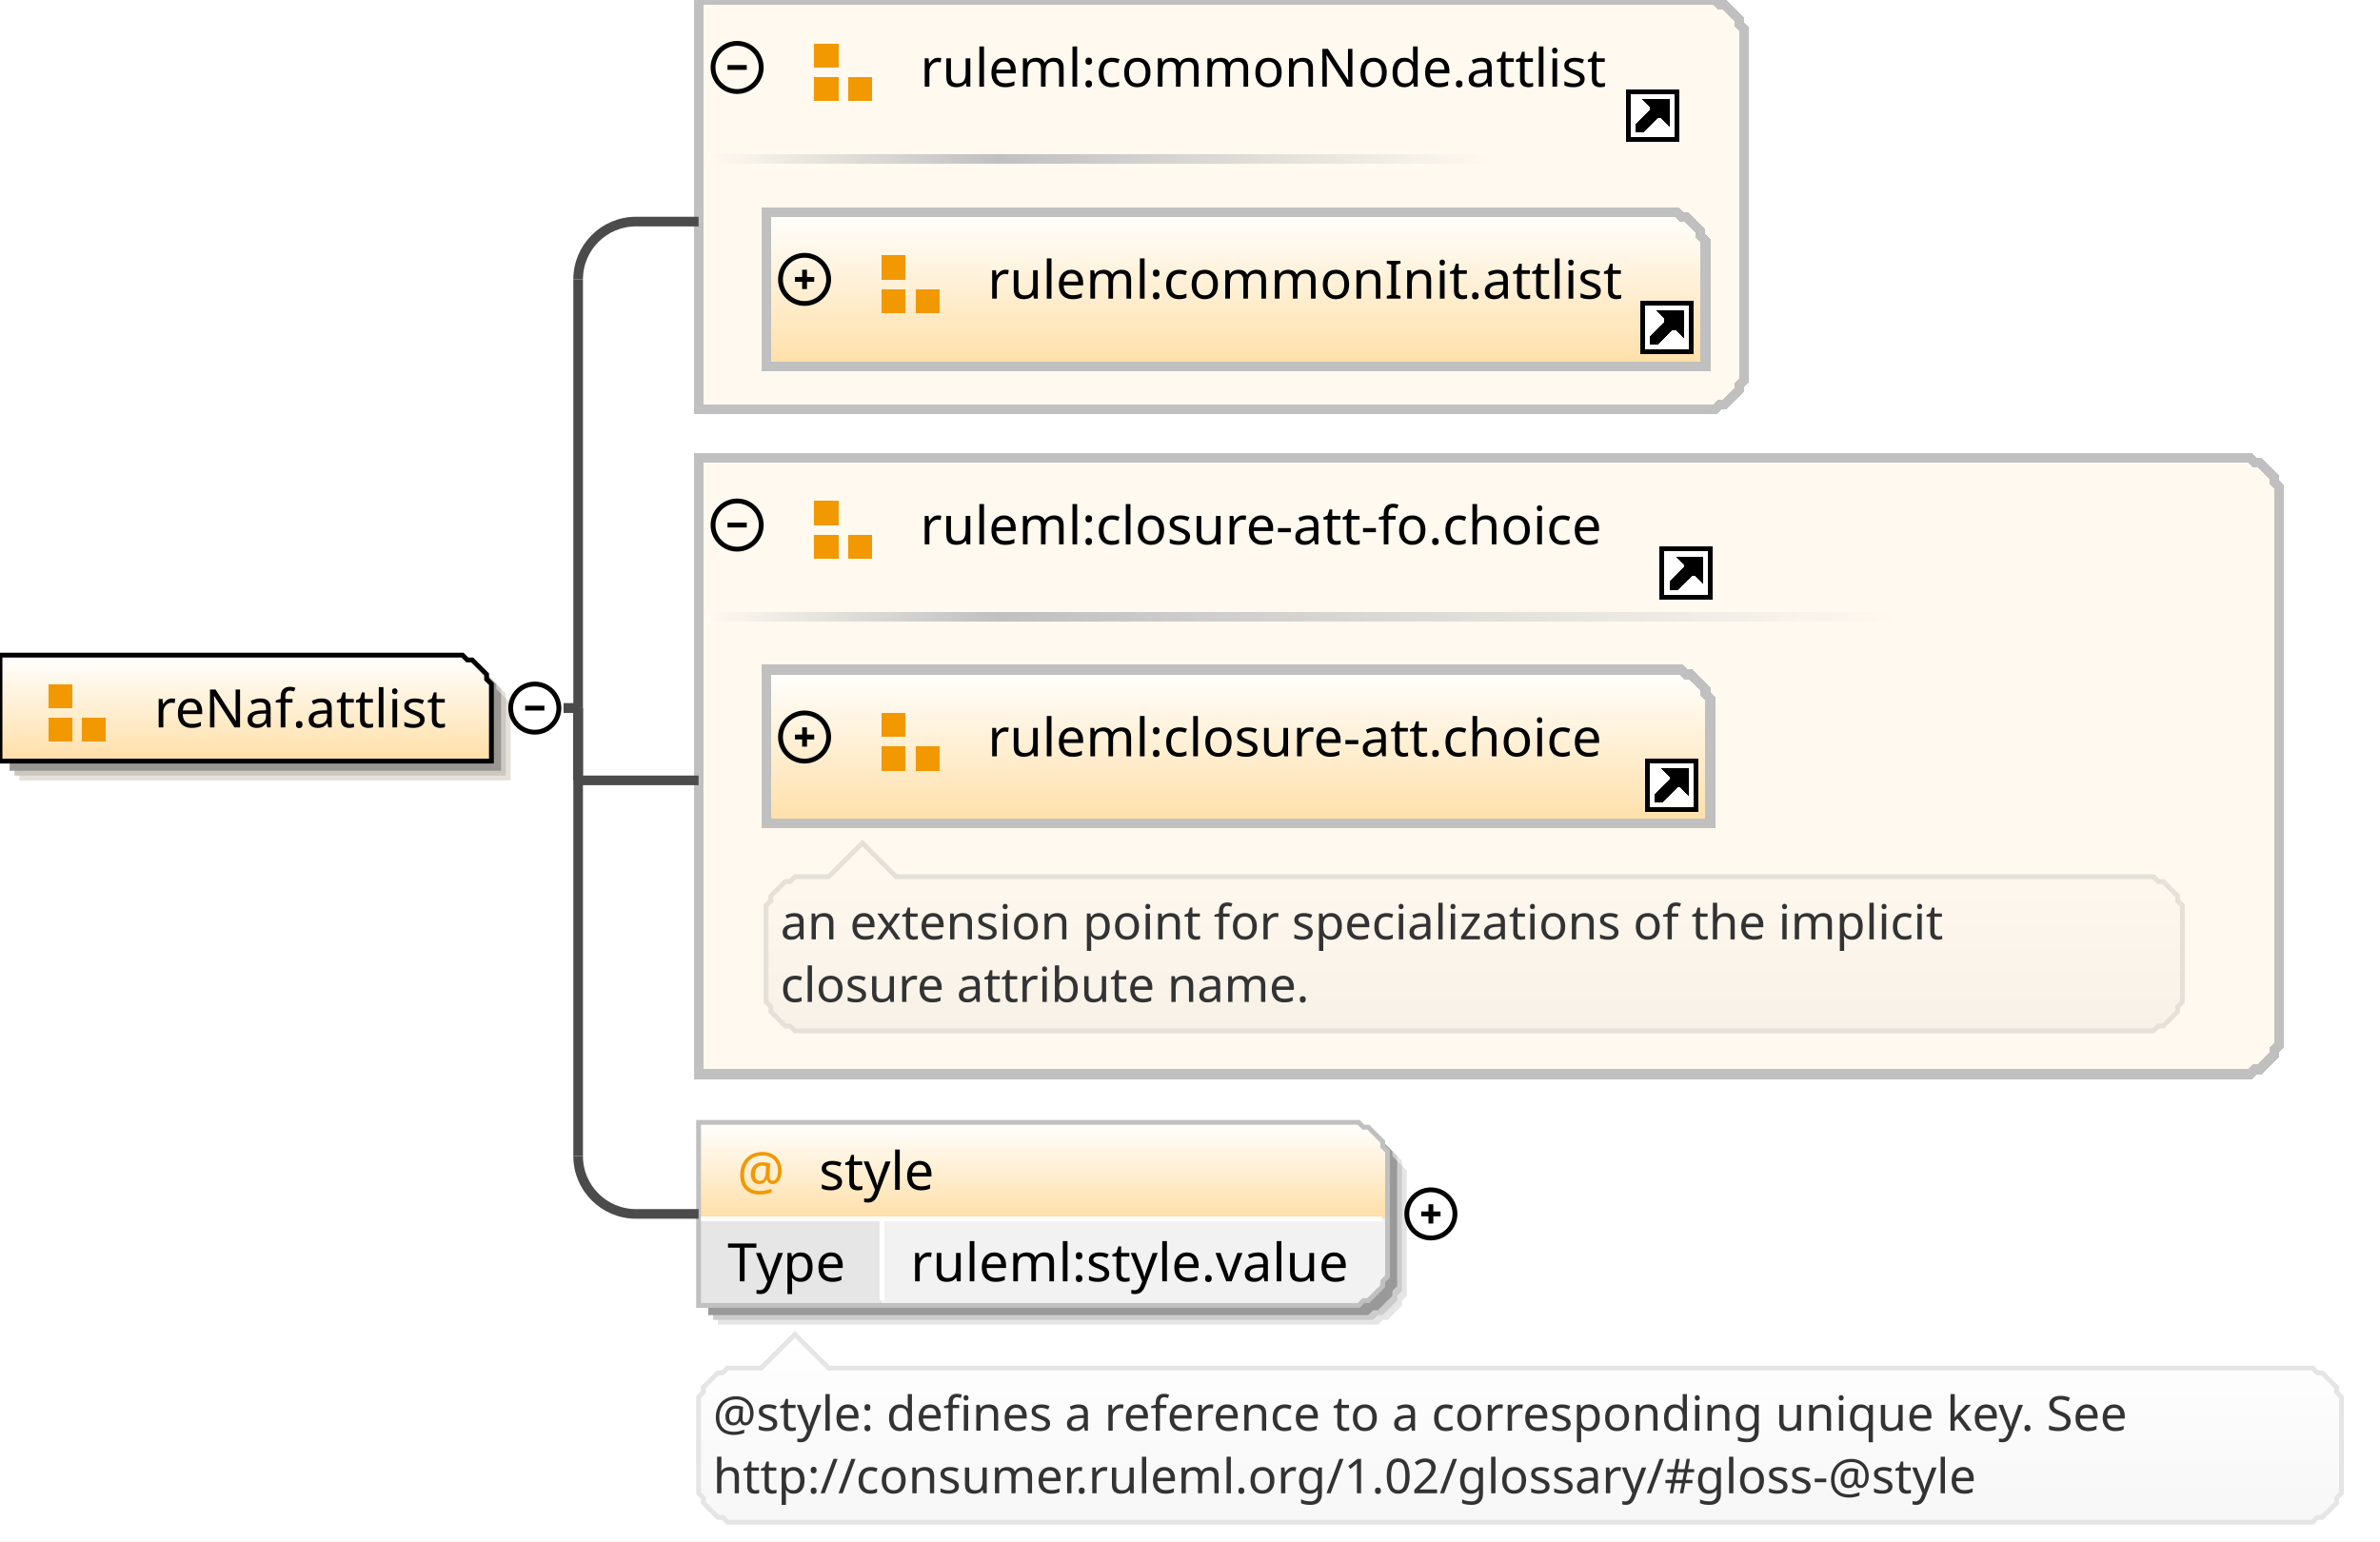
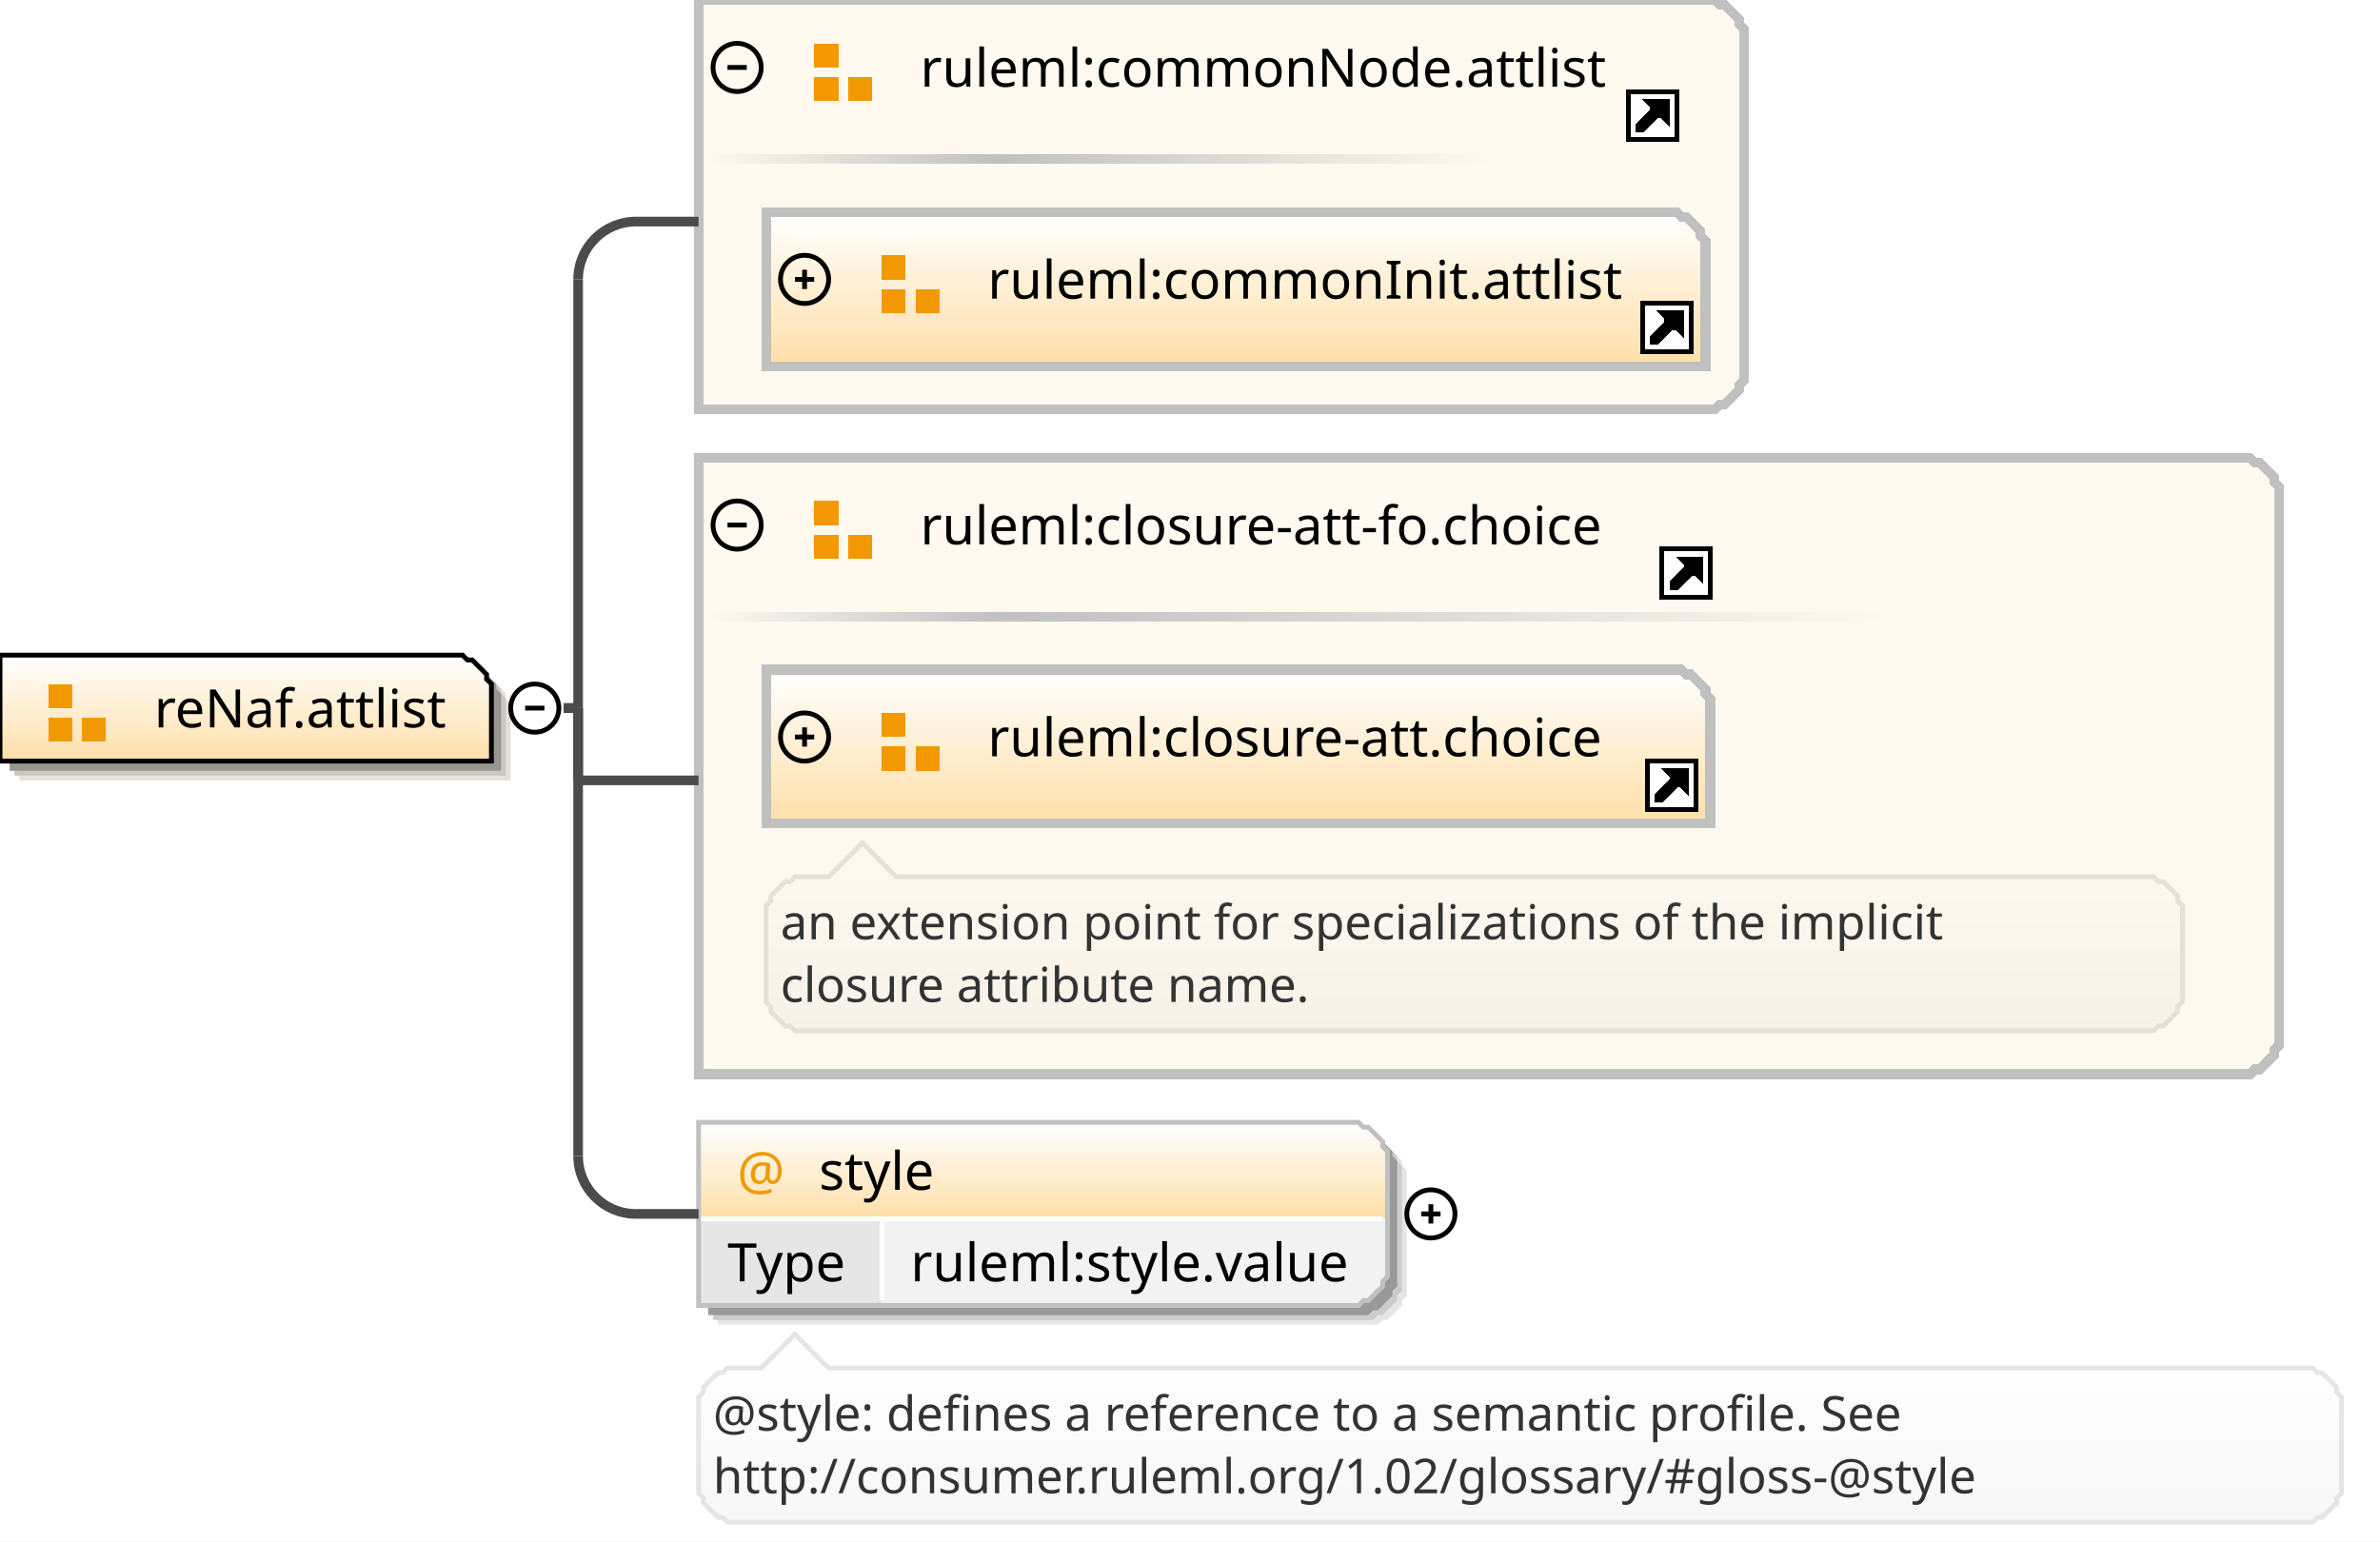
<svg xmlns="http://www.w3.org/2000/svg" color-interpolation="auto" color-rendering="auto" fill="black" fill-opacity="1" font-family="'Dialog'" font-size="12" font-style="normal" font-weight="normal" height="320" image-rendering="auto" shape-rendering="auto" stroke="black" stroke-dasharray="none" stroke-dashoffset="0" stroke-linecap="square" stroke-linejoin="miter" stroke-miterlimit="10" stroke-opacity="1" stroke-width="1" text-rendering="auto" width="494">
  <defs id="genericDefs" />
  <g>
    <defs id="defs1">
      <linearGradient gradientUnits="userSpaceOnUse" id="linearGradient1" spreadMethod="pad" x1="0" x2="0" y1="136" y2="158">
        <stop offset="0%" stop-color="white" stop-opacity="1" />
        <stop offset="100%" stop-color="rgb(255,223,168)" stop-opacity="1" />
      </linearGradient>
      <linearGradient gradientUnits="userSpaceOnUse" id="linearGradient2" spreadMethod="pad" x1="207" x2="310" y1="32" y2="32">
        <stop offset="0%" stop-color="silver" stop-opacity="1" />
        <stop offset="100%" stop-color="rgb(255,249,240)" stop-opacity="1" />
      </linearGradient>
      <linearGradient gradientUnits="userSpaceOnUse" id="linearGradient3" spreadMethod="pad" x1="147" x2="207" y1="32" y2="32">
        <stop offset="0%" stop-color="rgb(255,249,240)" stop-opacity="1" />
        <stop offset="100%" stop-color="silver" stop-opacity="1" />
      </linearGradient>
      <linearGradient gradientUnits="userSpaceOnUse" id="linearGradient4" spreadMethod="pad" x1="159" x2="159" y1="44" y2="76">
        <stop offset="0%" stop-color="white" stop-opacity="1" />
        <stop offset="100%" stop-color="rgb(255,223,168)" stop-opacity="1" />
      </linearGradient>
      <linearGradient gradientUnits="userSpaceOnUse" id="linearGradient5" spreadMethod="pad" x1="207" x2="394" y1="127" y2="127">
        <stop offset="0%" stop-color="silver" stop-opacity="1" />
        <stop offset="100%" stop-color="rgb(255,249,240)" stop-opacity="1" />
      </linearGradient>
      <linearGradient gradientUnits="userSpaceOnUse" id="linearGradient6" spreadMethod="pad" x1="147" x2="207" y1="127" y2="127">
        <stop offset="0%" stop-color="rgb(255,249,240)" stop-opacity="1" />
        <stop offset="100%" stop-color="silver" stop-opacity="1" />
      </linearGradient>
      <linearGradient gradientUnits="userSpaceOnUse" id="linearGradient7" spreadMethod="pad" x1="159" x2="159" y1="139" y2="171">
        <stop offset="0%" stop-color="white" stop-opacity="1" />
        <stop offset="100%" stop-color="rgb(255,223,168)" stop-opacity="1" />
      </linearGradient>
      <linearGradient gradientUnits="userSpaceOnUse" id="linearGradient8" spreadMethod="pad" x1="159" x2="159" y1="175" y2="214">
        <stop offset="0%" stop-color="rgb(255,249,240)" stop-opacity="1" />
        <stop offset="100%" stop-color="rgb(247,241,232)" stop-opacity="1" />
      </linearGradient>
      <linearGradient gradientUnits="userSpaceOnUse" id="linearGradient9" spreadMethod="pad" x1="145" x2="145" y1="233" y2="253">
        <stop offset="0%" stop-color="white" stop-opacity="1" />
        <stop offset="100%" stop-color="rgb(255,223,168)" stop-opacity="1" />
      </linearGradient>
      <linearGradient gradientUnits="userSpaceOnUse" id="linearGradient10" spreadMethod="pad" x1="145" x2="145" y1="277" y2="316">
        <stop offset="0%" stop-color="white" stop-opacity="1" />
        <stop offset="100%" stop-color="rgb(247,247,247)" stop-opacity="1" />
      </linearGradient>
      <clipPath clipPathUnits="userSpaceOnUse" id="clipPath1">
        <path d="M0 0 L494 0 L494 320 L0 320 L0 0 Z" />
      </clipPath>
    </defs>
    <g fill="white" stroke="white" text-rendering="geometricPrecision">
      <rect clip-path="url(#clipPath1)" height="320" stroke="none" width="494" x="0" y="0" />
    </g>
    <g fill="rgb(229,224,216)" font-family="sans-serif" font-size="11" stroke="rgb(229,224,216)" text-rendering="geometricPrecision">
      <polygon clip-path="url(#clipPath1)" points=" 4 140 100 140 101 141 102 141 103 142 104 143 105 144 105 145 106 146 106 162 4 162" stroke="none" />
      <polygon clip-path="url(#clipPath1)" fill="rgb(204,199,192)" points=" 3 139 99 139 100 140 101 140 102 141 103 142 104 143 104 144 105 145 105 161 3 161" stroke="none" />
      <polygon clip-path="url(#clipPath1)" fill="rgb(153,149,144)" points=" 2 138 98 138 99 139 100 139 101 140 102 141 103 142 103 143 104 144 104 160 2 160" stroke="none" />
      <polygon clip-path="url(#clipPath1)" fill="url(#linearGradient1)" points=" 0 136 96 136 97 137 98 137 99 138 100 139 101 140 101 141 102 142 102 158 0 158" shape-rendering="crispEdges" stroke="none" />
      <polygon clip-path="url(#clipPath1)" fill="none" points=" 0 136 96 136 97 137 98 137 99 138 100 139 101 140 101 141 102 142 102 158 0 158" stroke="black" stroke-linecap="butt" />
    </g>
    <g fill="rgb(242,152,0)" font-family="sans-serif" font-size="11" shape-rendering="crispEdges" stroke="rgb(242,152,0)" stroke-linecap="butt" text-rendering="geometricPrecision">
      <rect clip-path="url(#clipPath1)" height="5" stroke="none" width="5" x="10" y="142" />
      <rect clip-path="url(#clipPath1)" height="5" stroke="none" width="5" x="10" y="149" />
      <rect clip-path="url(#clipPath1)" height="5" stroke="none" width="5" x="17" y="149" />
      <text clip-path="url(#clipPath1)" fill="black" stroke="none" x="32" xml:space="preserve" y="151">reNaf.attlist</text>
      <circle clip-path="url(#clipPath1)" cx="111" cy="147" fill="none" r="5" shape-rendering="auto" stroke="black" />
      <line clip-path="url(#clipPath1)" fill="none" shape-rendering="auto" stroke="black" x1="109" x2="113" y1="147" y2="147" />
      <polygon clip-path="url(#clipPath1)" fill="rgb(255,249,240)" points=" 145 0 356 0 357 1 358 1 359 2 360 3 361 4 361 5 362 6 362 79 361 80 361 81 360 82 359 83 358 84 357 84 356 85 145 85" stroke="none" stroke-width="2" />
      <polygon clip-path="url(#clipPath1)" fill="none" points=" 145 0 356 0 357 1 358 1 359 2 360 3 361 4 361 5 362 6 362 79 361 80 361 81 360 82 359 83 358 84 357 84 356 85 145 85" stroke="silver" stroke-width="2" />
      <rect clip-path="url(#clipPath1)" fill="url(#linearGradient2)" height="2" stroke="none" stroke-width="2" width="103" x="207" y="32" />
      <rect clip-path="url(#clipPath1)" fill="url(#linearGradient3)" height="2" stroke="none" stroke-width="2" width="60" x="147" y="32" />
      <rect clip-path="url(#clipPath1)" height="5" stroke="none" width="5" x="169" y="9" />
      <rect clip-path="url(#clipPath1)" height="5" stroke="none" width="5" x="169" y="16" />
      <rect clip-path="url(#clipPath1)" height="5" stroke="none" width="5" x="176" y="16" />
      <text clip-path="url(#clipPath1)" fill="black" stroke="none" x="191" xml:space="preserve" y="18">ruleml:commonNode.attlist</text>
      <rect clip-path="url(#clipPath1)" fill="white" height="10" stroke="none" width="10" x="338" y="19" />
      <polygon clip-path="url(#clipPath1)" fill="none" points=" 340 27 340 26 343 23 343 22 342 21 346 21 346 25 345 24 344 24 341 27" stroke="black" />
      <polygon clip-path="url(#clipPath1)" fill="black" points=" 340 27 340 26 343 23 343 22 342 21 346 21 346 25 345 24 344 24 341 27" stroke="none" />
      <rect clip-path="url(#clipPath1)" fill="none" height="10" stroke="black" width="10" x="338" y="19" />
      <circle clip-path="url(#clipPath1)" cx="153" cy="14" fill="none" r="5" shape-rendering="auto" stroke="black" />
      <line clip-path="url(#clipPath1)" fill="none" shape-rendering="auto" stroke="black" x1="151" x2="155" y1="14" y2="14" />
      <polygon clip-path="url(#clipPath1)" fill="url(#linearGradient4)" points=" 159 44 348 44 349 45 350 45 351 46 352 47 353 48 353 49 354 50 354 76 159 76" stroke="none" stroke-width="2" />
      <polygon clip-path="url(#clipPath1)" fill="none" points=" 159 44 348 44 349 45 350 45 351 46 352 47 353 48 353 49 354 50 354 76 159 76" stroke="silver" stroke-width="2" />
      <rect clip-path="url(#clipPath1)" height="5" stroke="none" width="5" x="183" y="53" />
      <rect clip-path="url(#clipPath1)" height="5" stroke="none" width="5" x="183" y="60" />
      <rect clip-path="url(#clipPath1)" height="5" stroke="none" width="5" x="190" y="60" />
      <text clip-path="url(#clipPath1)" fill="black" stroke="none" x="205" xml:space="preserve" y="62">ruleml:commonInit.attlist</text>
      <rect clip-path="url(#clipPath1)" fill="white" height="10" stroke="none" width="10" x="341" y="63" />
      <polygon clip-path="url(#clipPath1)" fill="none" points=" 343 71 343 70 346 67 346 66 345 65 349 65 349 69 348 68 347 68 344 71" stroke="black" />
      <polygon clip-path="url(#clipPath1)" fill="black" points=" 343 71 343 70 346 67 346 66 345 65 349 65 349 69 348 68 347 68 344 71" stroke="none" />
      <rect clip-path="url(#clipPath1)" fill="none" height="10" stroke="black" width="10" x="341" y="63" />
      <circle clip-path="url(#clipPath1)" cx="167" cy="58" fill="none" r="5" shape-rendering="auto" stroke="black" />
      <line clip-path="url(#clipPath1)" fill="none" shape-rendering="auto" stroke="black" x1="165" x2="169" y1="58" y2="58" />
      <line clip-path="url(#clipPath1)" fill="none" shape-rendering="auto" stroke="black" x1="167" x2="167" y1="56" y2="60" />
    </g>
    <g fill="rgb(75,75,75)" font-family="sans-serif" font-size="11" stroke="rgb(75,75,75)" stroke-linecap="butt" stroke-width="2" text-rendering="geometricPrecision">
      <line clip-path="url(#clipPath1)" fill="none" x1="117" x2="120" y1="147" y2="147" />
      <line clip-path="url(#clipPath1)" fill="none" x1="120" x2="120" y1="58" y2="147" />
      <line clip-path="url(#clipPath1)" fill="none" x1="132" x2="145" y1="46" y2="46" />
      <path clip-path="url(#clipPath1)" d="M120 58 A12 12 0 0 1 132 46" fill="none" />
      <polygon clip-path="url(#clipPath1)" fill="rgb(255,249,240)" points=" 145 95 467 95 468 96 469 96 470 97 471 98 472 99 472 100 473 101 473 217 472 218 472 219 471 220 470 221 469 222 468 222 467 223 145 223" shape-rendering="crispEdges" stroke="none" />
      <polygon clip-path="url(#clipPath1)" fill="none" points=" 145 95 467 95 468 96 469 96 470 97 471 98 472 99 472 100 473 101 473 217 472 218 472 219 471 220 470 221 469 222 468 222 467 223 145 223" shape-rendering="crispEdges" stroke="silver" />
      <rect clip-path="url(#clipPath1)" fill="url(#linearGradient5)" height="2" shape-rendering="crispEdges" stroke="none" width="187" x="207" y="127" />
      <rect clip-path="url(#clipPath1)" fill="url(#linearGradient6)" height="2" shape-rendering="crispEdges" stroke="none" width="60" x="147" y="127" />
    </g>
    <g fill="rgb(242,152,0)" font-family="sans-serif" font-size="11" shape-rendering="crispEdges" stroke="rgb(242,152,0)" stroke-linecap="butt" text-rendering="geometricPrecision">
      <rect clip-path="url(#clipPath1)" height="5" stroke="none" width="5" x="169" y="104" />
      <rect clip-path="url(#clipPath1)" height="5" stroke="none" width="5" x="169" y="111" />
      <rect clip-path="url(#clipPath1)" height="5" stroke="none" width="5" x="176" y="111" />
      <text clip-path="url(#clipPath1)" fill="black" stroke="none" x="191" xml:space="preserve" y="113">ruleml:closure-att-fo.choice</text>
      <rect clip-path="url(#clipPath1)" fill="white" height="10" stroke="none" width="10" x="345" y="114" />
      <polygon clip-path="url(#clipPath1)" fill="none" points=" 347 122 347 121 350 118 350 117 349 116 353 116 353 120 352 119 351 119 348 122" stroke="black" />
      <polygon clip-path="url(#clipPath1)" fill="black" points=" 347 122 347 121 350 118 350 117 349 116 353 116 353 120 352 119 351 119 348 122" stroke="none" />
      <rect clip-path="url(#clipPath1)" fill="none" height="10" stroke="black" width="10" x="345" y="114" />
      <circle clip-path="url(#clipPath1)" cx="153" cy="109" fill="none" r="5" shape-rendering="auto" stroke="black" />
      <line clip-path="url(#clipPath1)" fill="none" shape-rendering="auto" stroke="black" x1="151" x2="155" y1="109" y2="109" />
      <polygon clip-path="url(#clipPath1)" fill="url(#linearGradient7)" points=" 159 139 349 139 350 140 351 140 352 141 353 142 354 143 354 144 355 145 355 171 159 171" stroke="none" stroke-width="2" />
      <polygon clip-path="url(#clipPath1)" fill="none" points=" 159 139 349 139 350 140 351 140 352 141 353 142 354 143 354 144 355 145 355 171 159 171" stroke="silver" stroke-width="2" />
      <rect clip-path="url(#clipPath1)" height="5" stroke="none" width="5" x="183" y="148" />
      <rect clip-path="url(#clipPath1)" height="5" stroke="none" width="5" x="183" y="155" />
      <rect clip-path="url(#clipPath1)" height="5" stroke="none" width="5" x="190" y="155" />
      <text clip-path="url(#clipPath1)" fill="black" stroke="none" x="205" xml:space="preserve" y="157">ruleml:closure-att.choice</text>
      <rect clip-path="url(#clipPath1)" fill="white" height="10" stroke="none" width="10" x="342" y="158" />
      <polygon clip-path="url(#clipPath1)" fill="none" points=" 344 166 344 165 347 162 347 161 346 160 350 160 350 164 349 163 348 163 345 166" stroke="black" />
      <polygon clip-path="url(#clipPath1)" fill="black" points=" 344 166 344 165 347 162 347 161 346 160 350 160 350 164 349 163 348 163 345 166" stroke="none" />
      <rect clip-path="url(#clipPath1)" fill="none" height="10" stroke="black" width="10" x="342" y="158" />
      <circle clip-path="url(#clipPath1)" cx="167" cy="153" fill="none" r="5" shape-rendering="auto" stroke="black" />
      <line clip-path="url(#clipPath1)" fill="none" shape-rendering="auto" stroke="black" x1="165" x2="169" y1="153" y2="153" />
      <line clip-path="url(#clipPath1)" fill="none" shape-rendering="auto" stroke="black" x1="167" x2="167" y1="151" y2="155" />
      <polygon clip-path="url(#clipPath1)" fill="url(#linearGradient8)" points=" 159 188 160 187 160 186 161 185 162 184 163 183 164 183 165 182 172 182 179 175 186 182 447 182 448 183 449 183 450 184 451 185 452 186 452 187 453 188 453 208 452 209 452 210 451 211 450 212 449 213 448 213 447 214 165 214 164 213 163 213 162 212 161 211 160 210 160 209 159 208" stroke="none" />
      <polygon clip-path="url(#clipPath1)" fill="none" points=" 159 188 160 187 160 186 161 185 162 184 163 183 164 183 165 182 172 182 179 175 186 182 447 182 448 183 449 183 450 184 451 185 452 186 452 187 453 188 453 208 452 209 452 210 451 211 450 212 449 213 448 213 447 214 165 214 164 213 163 213 162 212 161 211 160 210 160 209 159 208" shape-rendering="auto" stroke="rgb(229,224,216)" />
      <text clip-path="url(#clipPath1)" fill="rgb(51,51,51)" font-size="10" stroke="none" x="162" xml:space="preserve" y="195">an extension point for specializations of the implicit </text>
      <text clip-path="url(#clipPath1)" fill="rgb(51,51,51)" font-size="10" stroke="none" x="162" xml:space="preserve" y="208">closure attribute name.</text>
    </g>
    <g fill="rgb(75,75,75)" font-family="sans-serif" font-size="11" stroke="rgb(75,75,75)" stroke-linecap="butt" stroke-width="2" text-rendering="geometricPrecision">
      <line clip-path="url(#clipPath1)" fill="none" x1="117" x2="120" y1="147" y2="147" />
      <line clip-path="url(#clipPath1)" fill="none" x1="120" x2="120" y1="147" y2="162" />
      <line clip-path="url(#clipPath1)" fill="none" x1="120" x2="145" y1="162" y2="162" />
      <polygon clip-path="url(#clipPath1)" fill="rgb(229,229,229)" points=" 149 237 286 237 287 238 288 238 289 239 290 240 291 241 291 242 292 243 292 269 291 270 291 271 290 272 289 273 288 274 287 274 286 275 149 275" stroke="none" stroke-width="1" />
      <polygon clip-path="url(#clipPath1)" fill="rgb(204,204,204)" points=" 148 236 285 236 286 237 287 237 288 238 289 239 290 240 290 241 291 242 291 268 290 269 290 270 289 271 288 272 287 273 286 273 285 274 148 274" stroke="none" stroke-width="1" />
      <polygon clip-path="url(#clipPath1)" fill="rgb(153,153,153)" points=" 147 235 284 235 285 236 286 236 287 237 288 238 289 239 289 240 290 241 290 267 289 268 289 269 288 270 287 271 286 272 285 272 284 273 147 273" stroke="none" stroke-width="1" />
    </g>
    <g fill="url(#linearGradient9)" font-family="sans-serif" font-size="11" shape-rendering="crispEdges" stroke="url(#linearGradient9)" stroke-linecap="butt" text-rendering="geometricPrecision">
      <polygon clip-path="url(#clipPath1)" points=" 145 233 282 233 283 234 284 234 285 235 286 236 287 237 287 238 288 239 288 253 287 253 287 253 286 253 285 253 284 253 283 253 282 253 145 253" stroke="none" />
      <polygon clip-path="url(#clipPath1)" fill="rgb(230,230,230)" points=" 145 253 183 253 183 253 183 253 183 253 183 253 183 253 183 253 183 253 183 265 183 266 183 267 183 268 183 269 183 270 183 270 183 271 145 271" stroke="none" />
      <polygon clip-path="url(#clipPath1)" fill="rgb(242,242,242)" points=" 183 253 282 253 283 253 284 253 285 253 286 253 287 253 287 253 288 253 288 265 287 266 287 267 286 268 285 269 284 270 283 270 282 271 183 271" stroke="none" />
      <line clip-path="url(#clipPath1)" fill="none" stroke="white" x1="145" x2="287" y1="253" y2="253" />
      <text clip-path="url(#clipPath1)" fill="black" stroke="none" x="151" xml:space="preserve" y="266">Type</text>
      <text clip-path="url(#clipPath1)" fill="black" stroke="none" x="189" xml:space="preserve" y="266">ruleml:style.value</text>
      <line clip-path="url(#clipPath1)" fill="none" stroke="white" x1="183" x2="183" y1="253" y2="270" />
      <polygon clip-path="url(#clipPath1)" fill="none" points=" 145 233 282 233 283 234 284 234 285 235 286 236 287 237 287 238 288 239 288 265 287 266 287 267 286 268 285 269 284 270 283 270 282 271 145 271" shape-rendering="auto" stroke="silver" />
      <text clip-path="url(#clipPath1)" fill="rgb(242,152,0)" stroke="none" x="153" xml:space="preserve" y="247">@</text>
      <text clip-path="url(#clipPath1)" fill="black" stroke="none" x="170" xml:space="preserve" y="247">style</text>
      <circle clip-path="url(#clipPath1)" cx="297" cy="252" fill="none" r="5" shape-rendering="auto" stroke="black" />
      <line clip-path="url(#clipPath1)" fill="none" shape-rendering="auto" stroke="black" x1="295" x2="299" y1="252" y2="252" />
      <line clip-path="url(#clipPath1)" fill="none" shape-rendering="auto" stroke="black" x1="297" x2="297" y1="250" y2="254" />
      <polygon clip-path="url(#clipPath1)" fill="url(#linearGradient10)" points=" 145 290 146 289 146 288 147 287 148 286 149 285 150 285 151 284 158 284 165 277 172 284 480 284 481 285 482 285 483 286 484 287 485 288 485 289 486 290 486 310 485 311 485 312 484 313 483 314 482 315 481 315 480 316 151 316 150 315 149 315 148 314 147 313 146 312 146 311 145 310" stroke="none" />
      <polygon clip-path="url(#clipPath1)" fill="none" points=" 145 290 146 289 146 288 147 287 148 286 149 285 150 285 151 284 158 284 165 277 172 284 480 284 481 285 482 285 483 286 484 287 485 288 485 289 486 290 486 310 485 311 485 312 484 313 483 314 482 315 481 315 480 316 151 316 150 315 149 315 148 314 147 313 146 312 146 311 145 310" shape-rendering="auto" stroke="rgb(229,229,229)" />
-       <text clip-path="url(#clipPath1)" fill="rgb(51,51,51)" font-size="10" stroke="none" x="148" xml:space="preserve" y="297">@style: defines a reference to a corresponding unique key. See </text>
+       <text clip-path="url(#clipPath1)" fill="rgb(51,51,51)" font-size="10" stroke="none" x="148" xml:space="preserve" y="297">@style: defines a reference to a semantic profile. See </text>
      <text clip-path="url(#clipPath1)" fill="rgb(51,51,51)" font-size="10" stroke="none" x="148" xml:space="preserve" y="310">http://consumer.ruleml.org/1.02/glossary/#gloss-@style</text>
    </g>
    <g fill="rgb(75,75,75)" font-family="sans-serif" font-size="11" stroke="rgb(75,75,75)" stroke-linecap="butt" stroke-width="2" text-rendering="geometricPrecision">
      <line clip-path="url(#clipPath1)" fill="none" x1="117" x2="120" y1="147" y2="147" />
      <line clip-path="url(#clipPath1)" fill="none" x1="120" x2="120" y1="147" y2="240" />
      <line clip-path="url(#clipPath1)" fill="none" x1="132" x2="145" y1="252" y2="252" />
      <path clip-path="url(#clipPath1)" d="M120 240 A12 12 0 0 0 132 252" fill="none" />
    </g>
  </g>
</svg>
